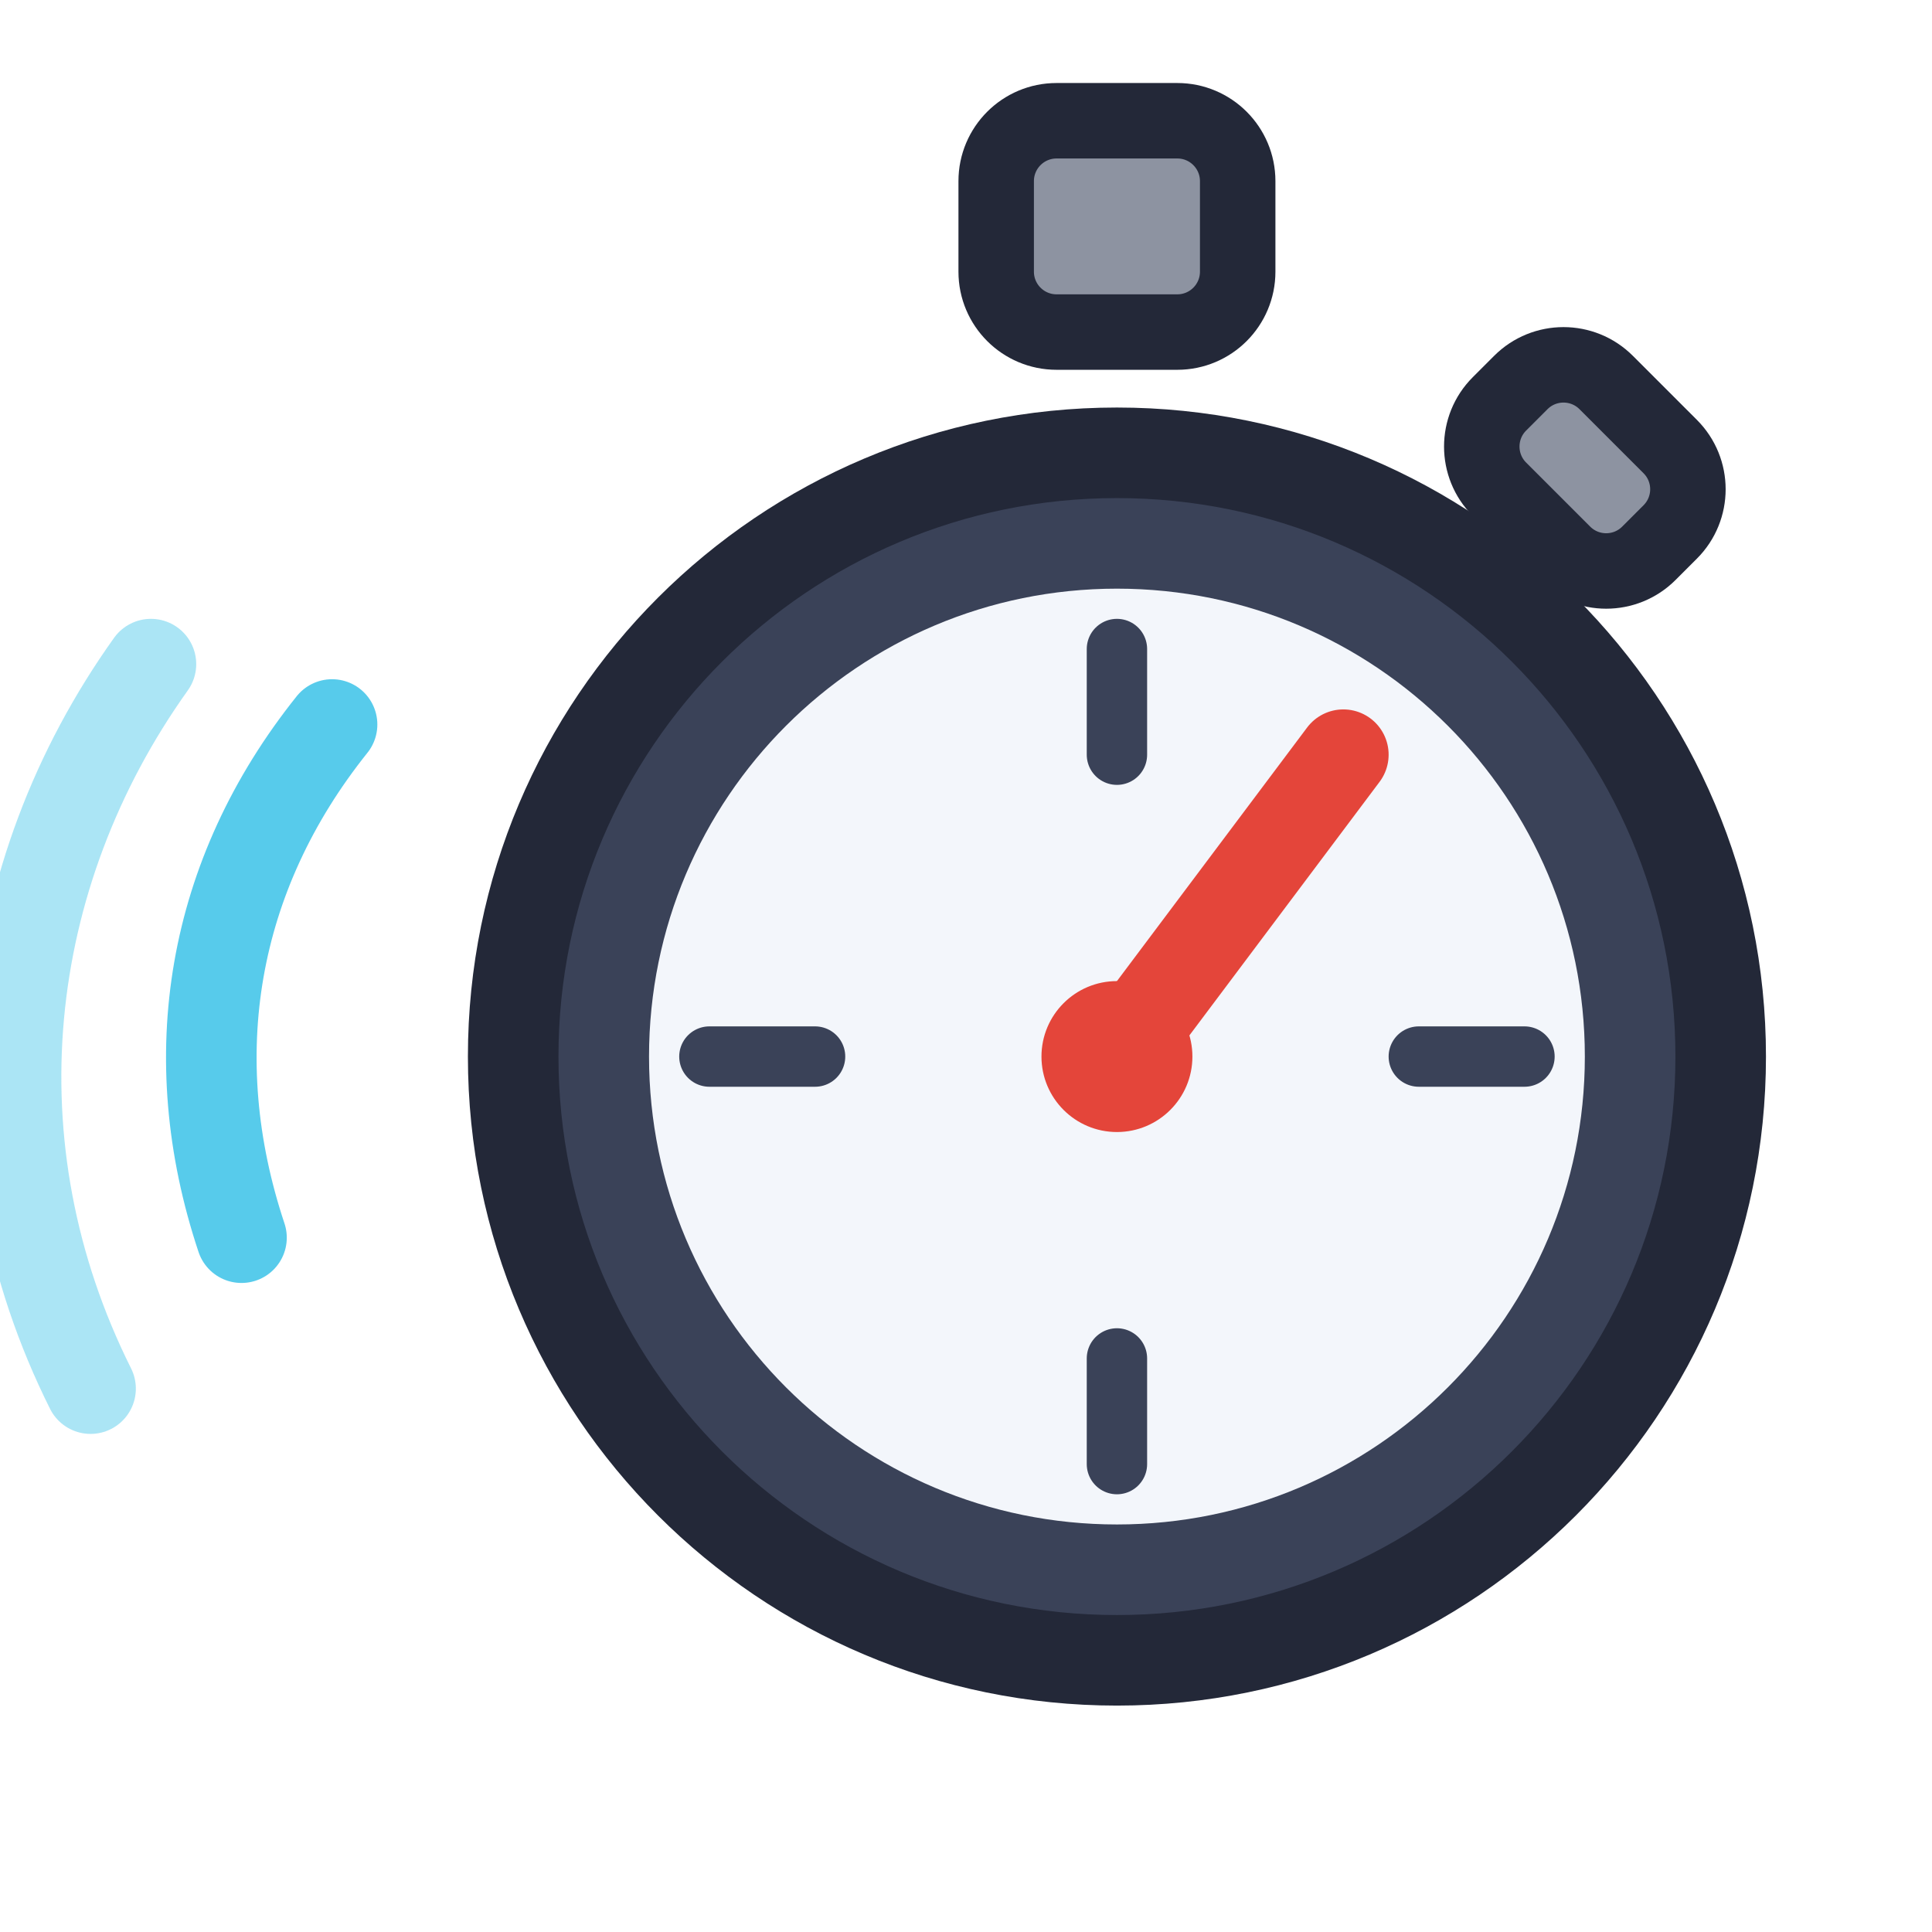
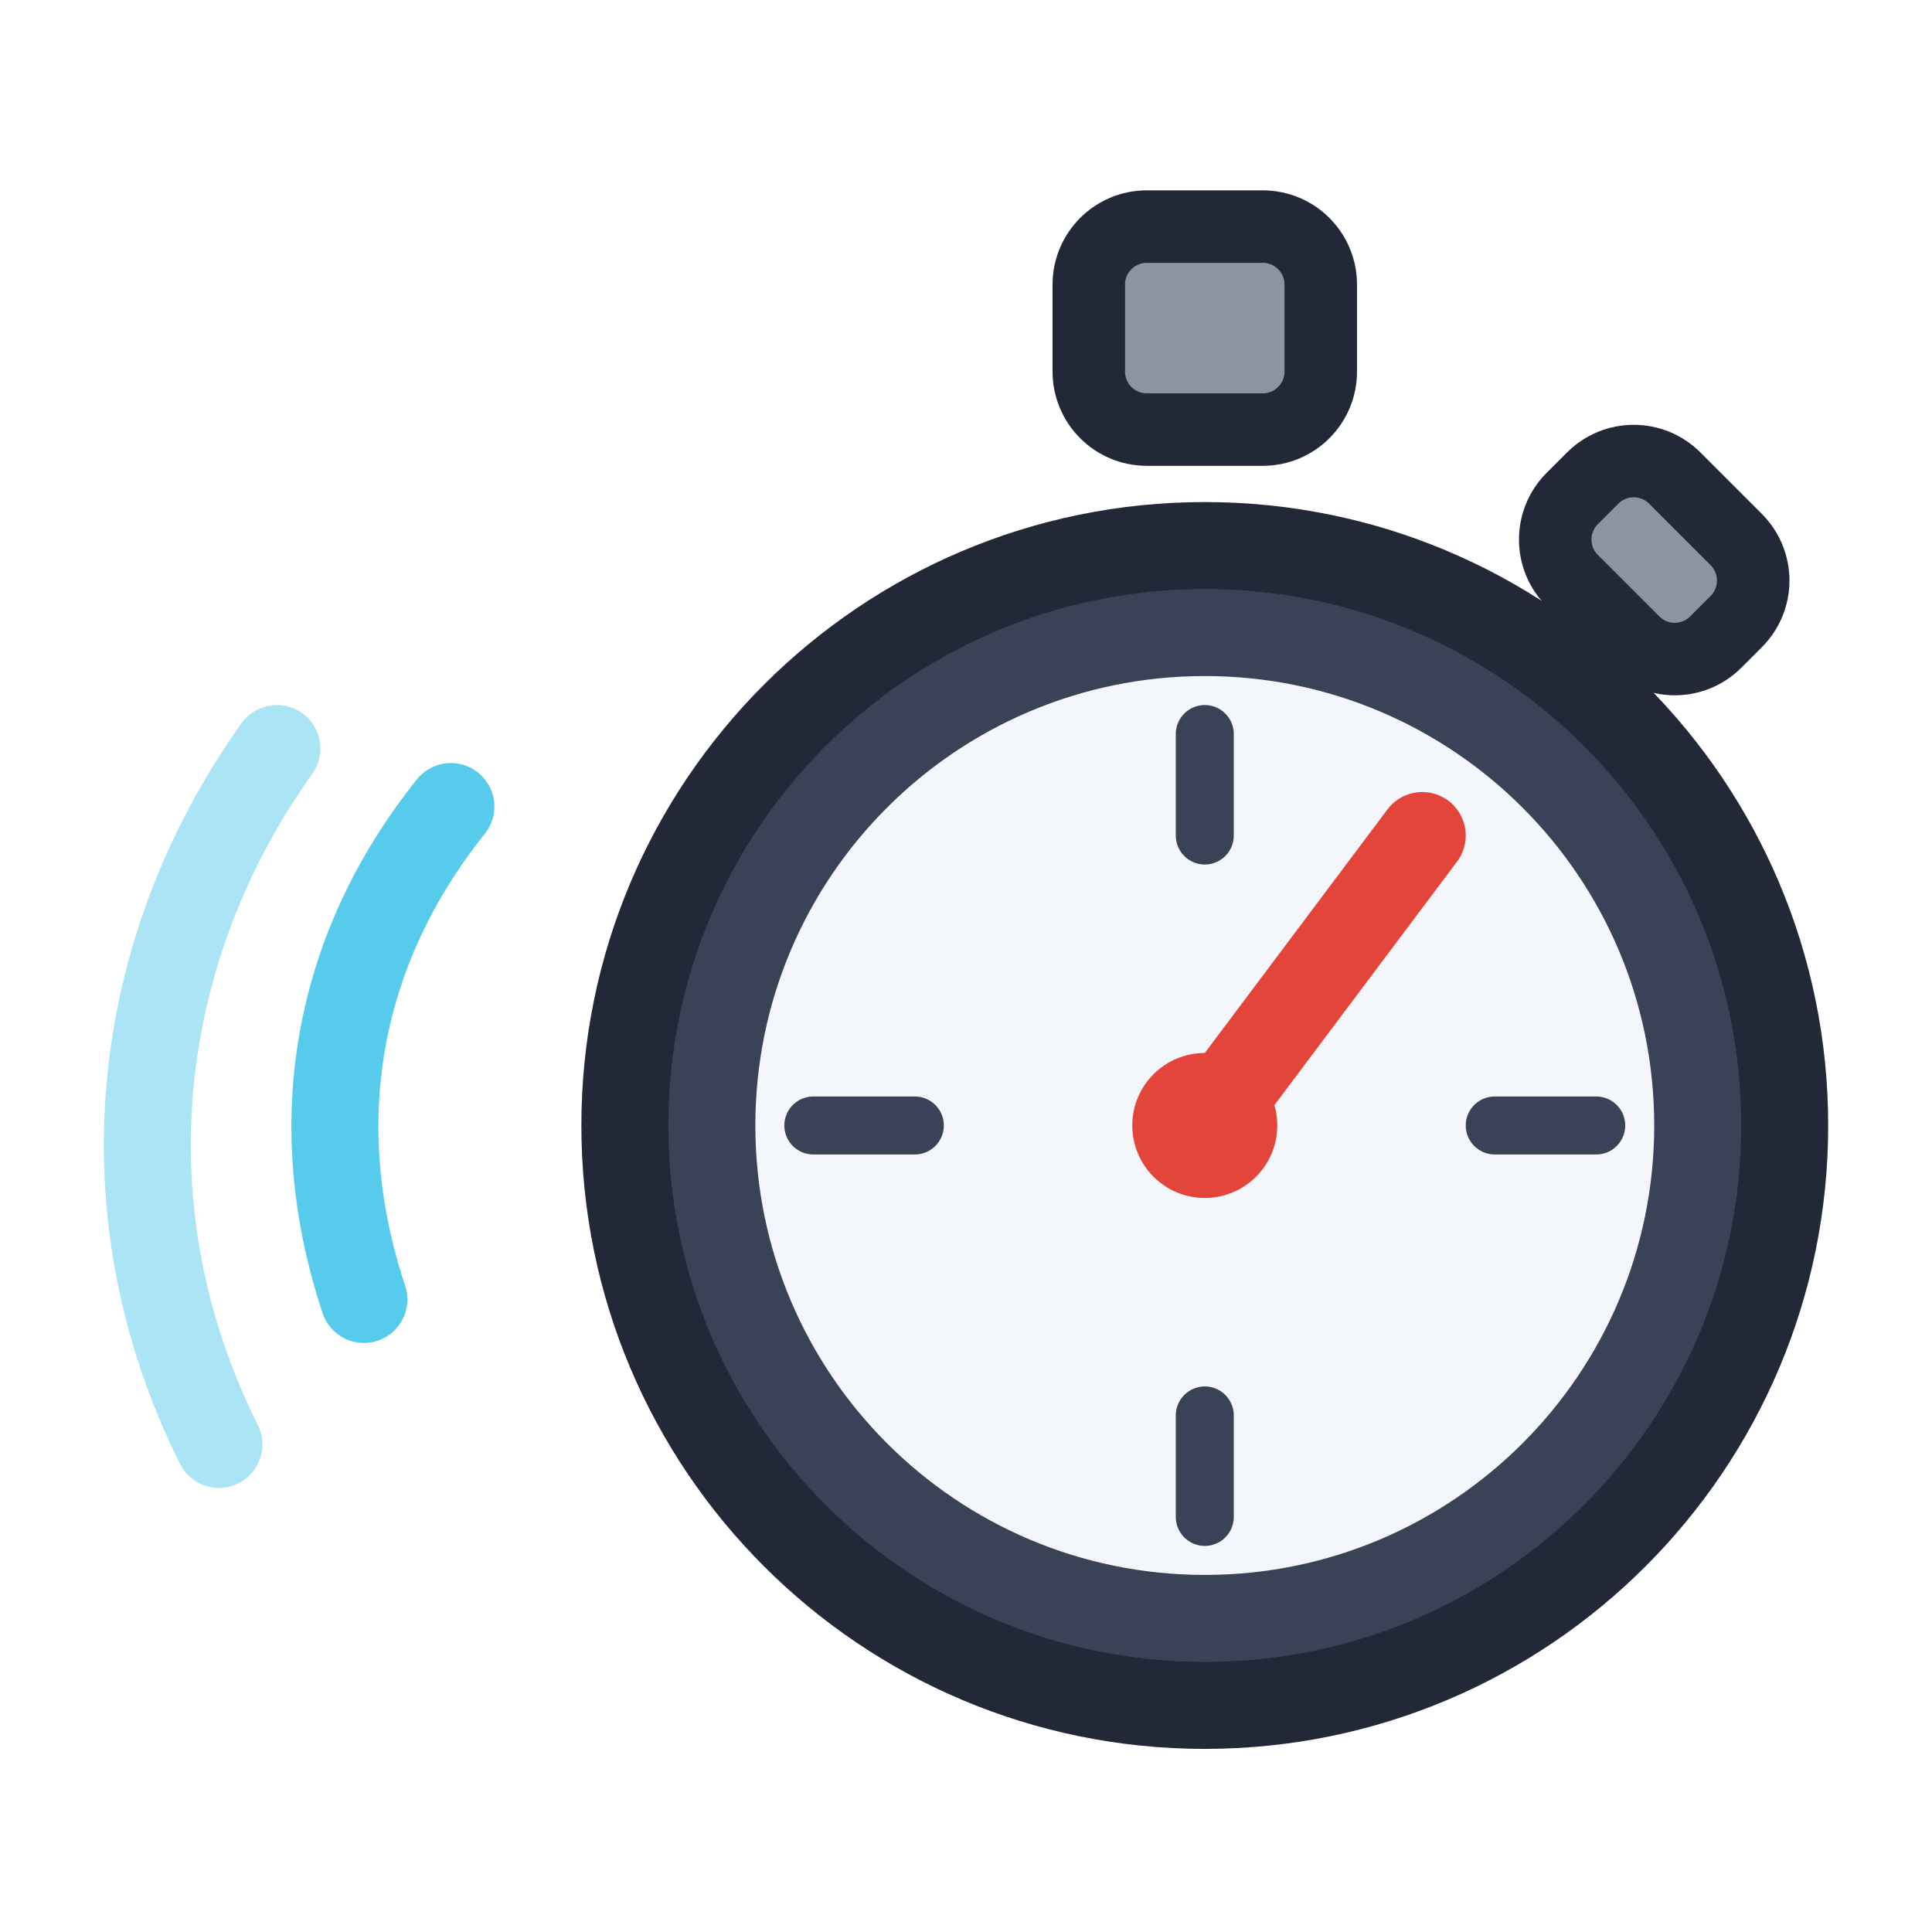
- <svg xmlns="http://www.w3.org/2000/svg" viewBox="0 0 128 128">
+ <svg xmlns="http://www.w3.org/2000/svg" viewBox="-9.10 -7.63 133.26 133.26">
  <g stroke="#39c2e8" stroke-width="6" fill="none" stroke-linecap="round" opacity="0.85">
    <path d="M22 48 C14 58 12 70 16 82" />
    <path d="M10 44 C0 58 -2 76 6 92" opacity="0.5" />
  </g>
  <rect x="66" y="8" width="16" height="14" rx="4" fill="#8d93a1" stroke="#232838" stroke-width="5" />
  <rect x="98" y="26" width="14" height="10" rx="4" transform="rotate(45 105 31)" fill="#8d93a1" stroke="#232838" stroke-width="5" />
  <circle cx="74" cy="70" r="40" fill="#3a4258" stroke="#232838" stroke-width="6" />
  <circle cx="74" cy="70" r="31" fill="#f3f6fb" />
  <g stroke="#3a4258" stroke-width="4" stroke-linecap="round">
    <path d="M74 43 L74 50" />
    <path d="M74 90 L74 97" />
    <path d="M47 70 L54 70" />
    <path d="M94 70 L101 70" />
  </g>
  <path d="M74 70 L89 50" stroke="#e4453a" stroke-width="6" stroke-linecap="round" />
  <circle cx="74" cy="70" r="5" fill="#e4453a" />
</svg>
